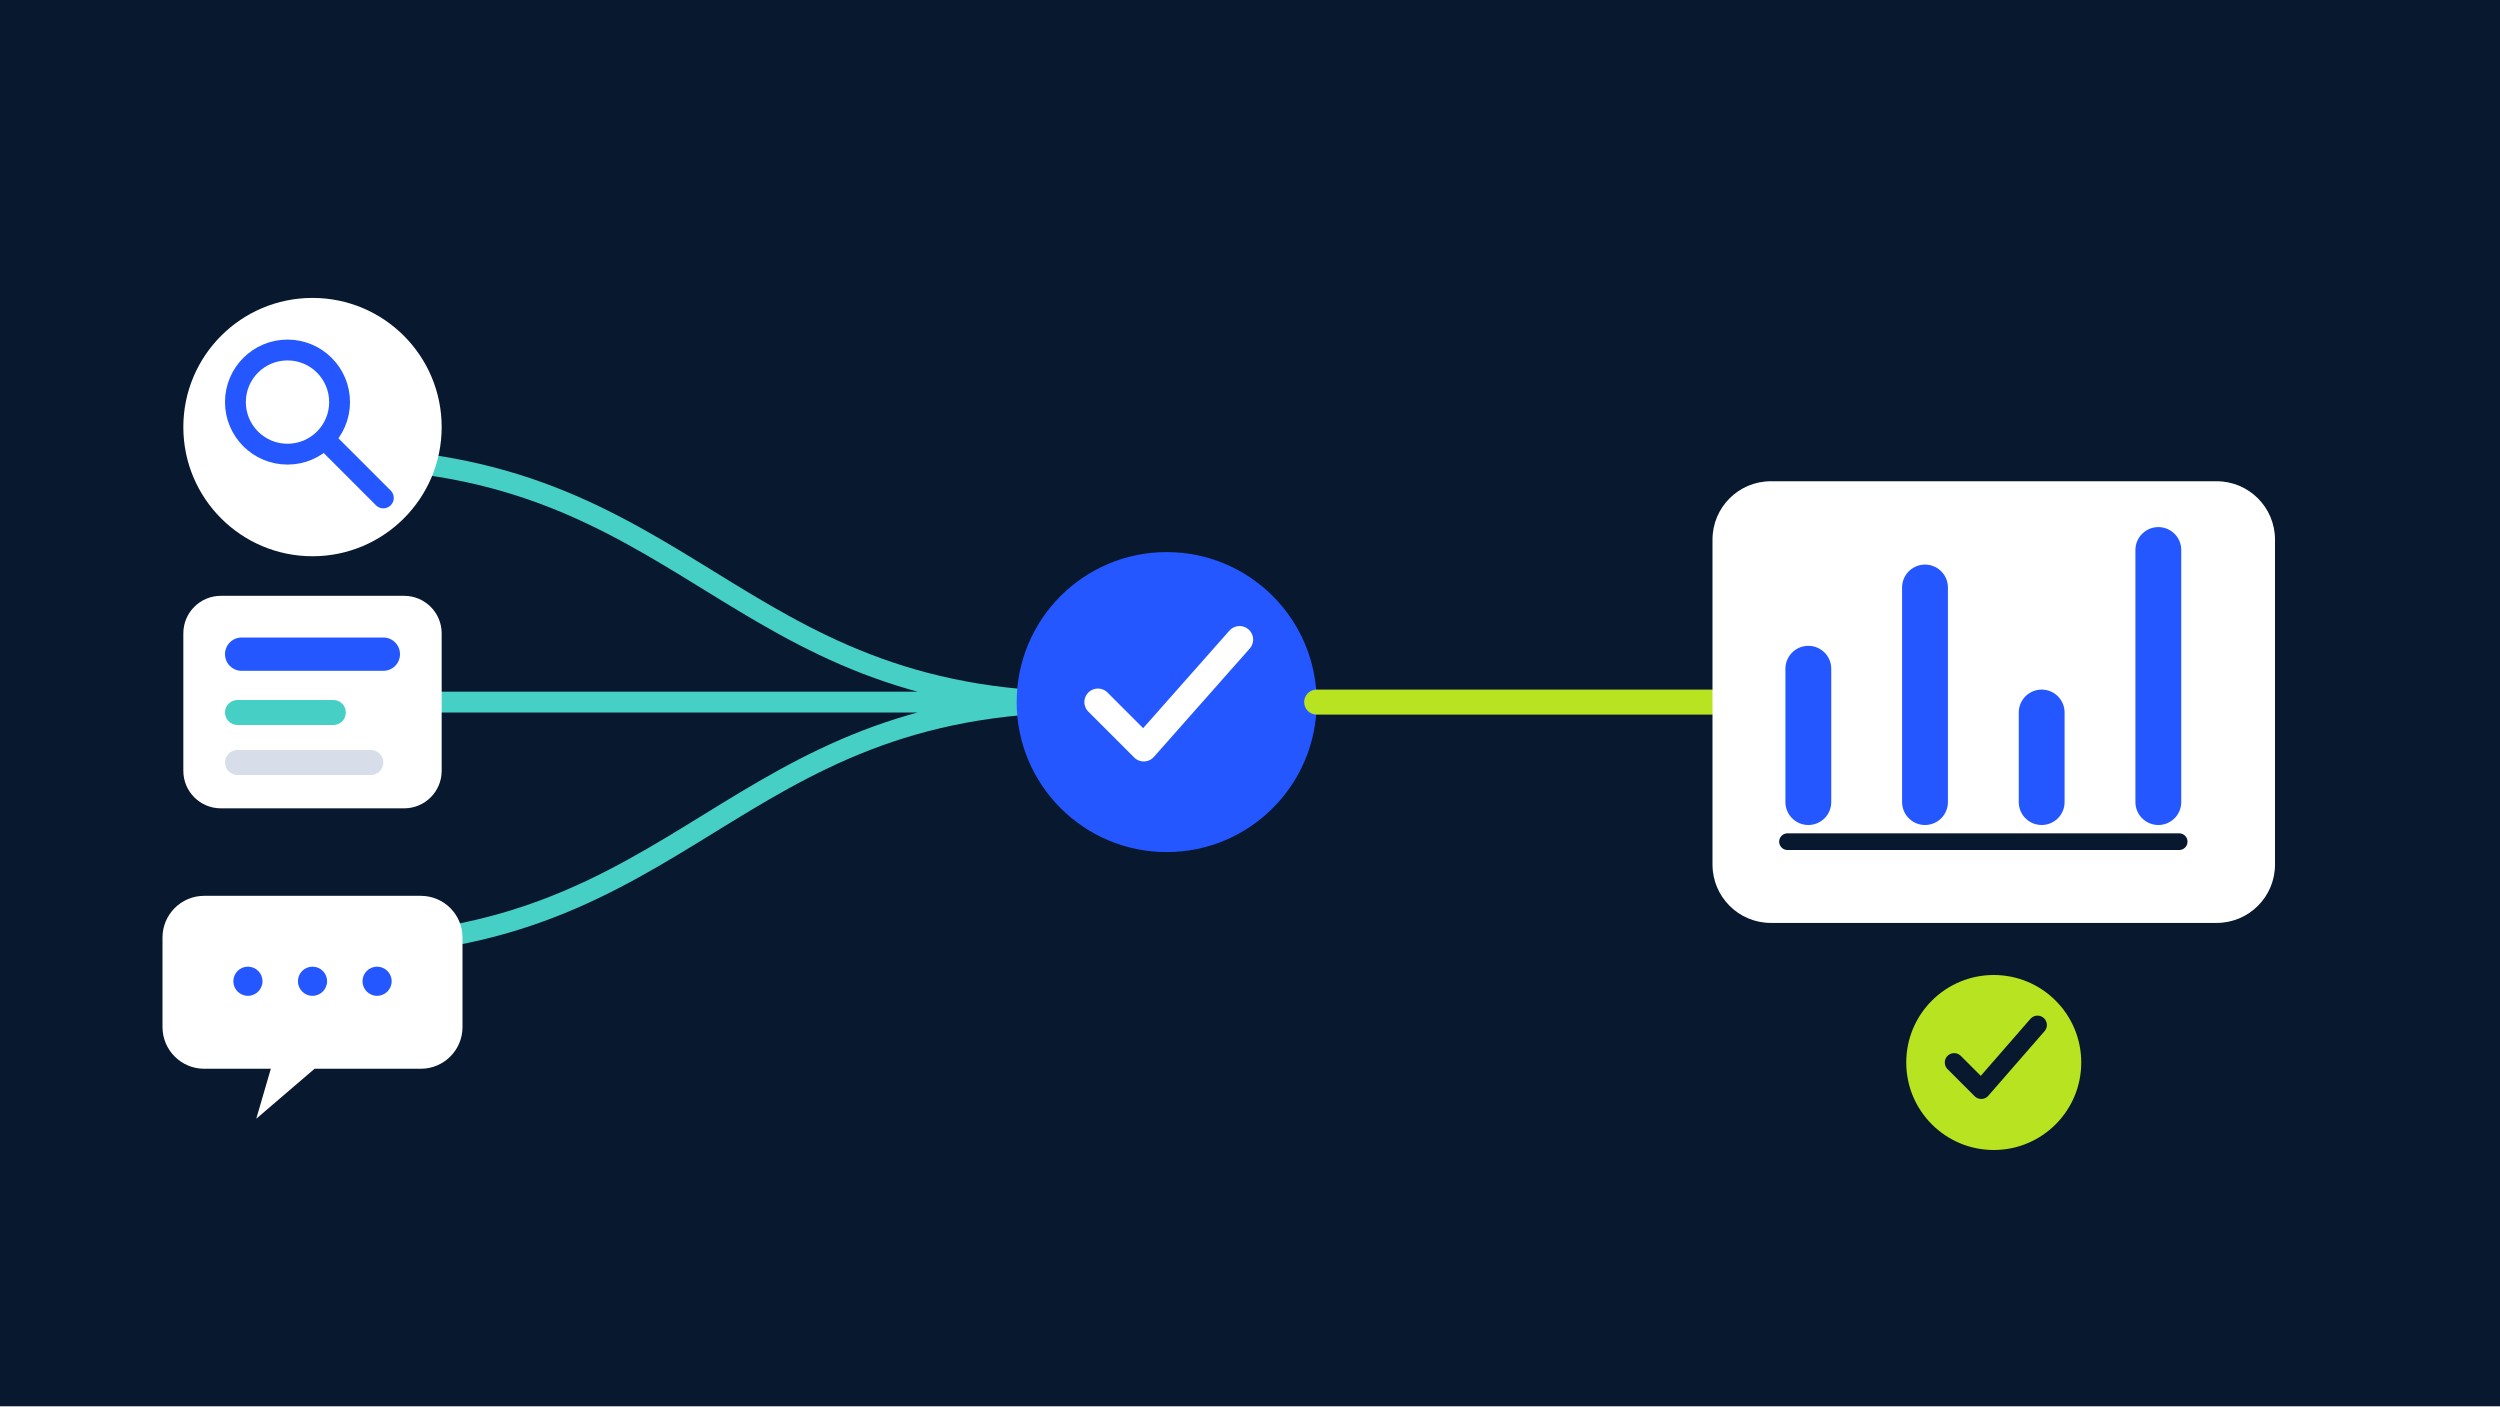
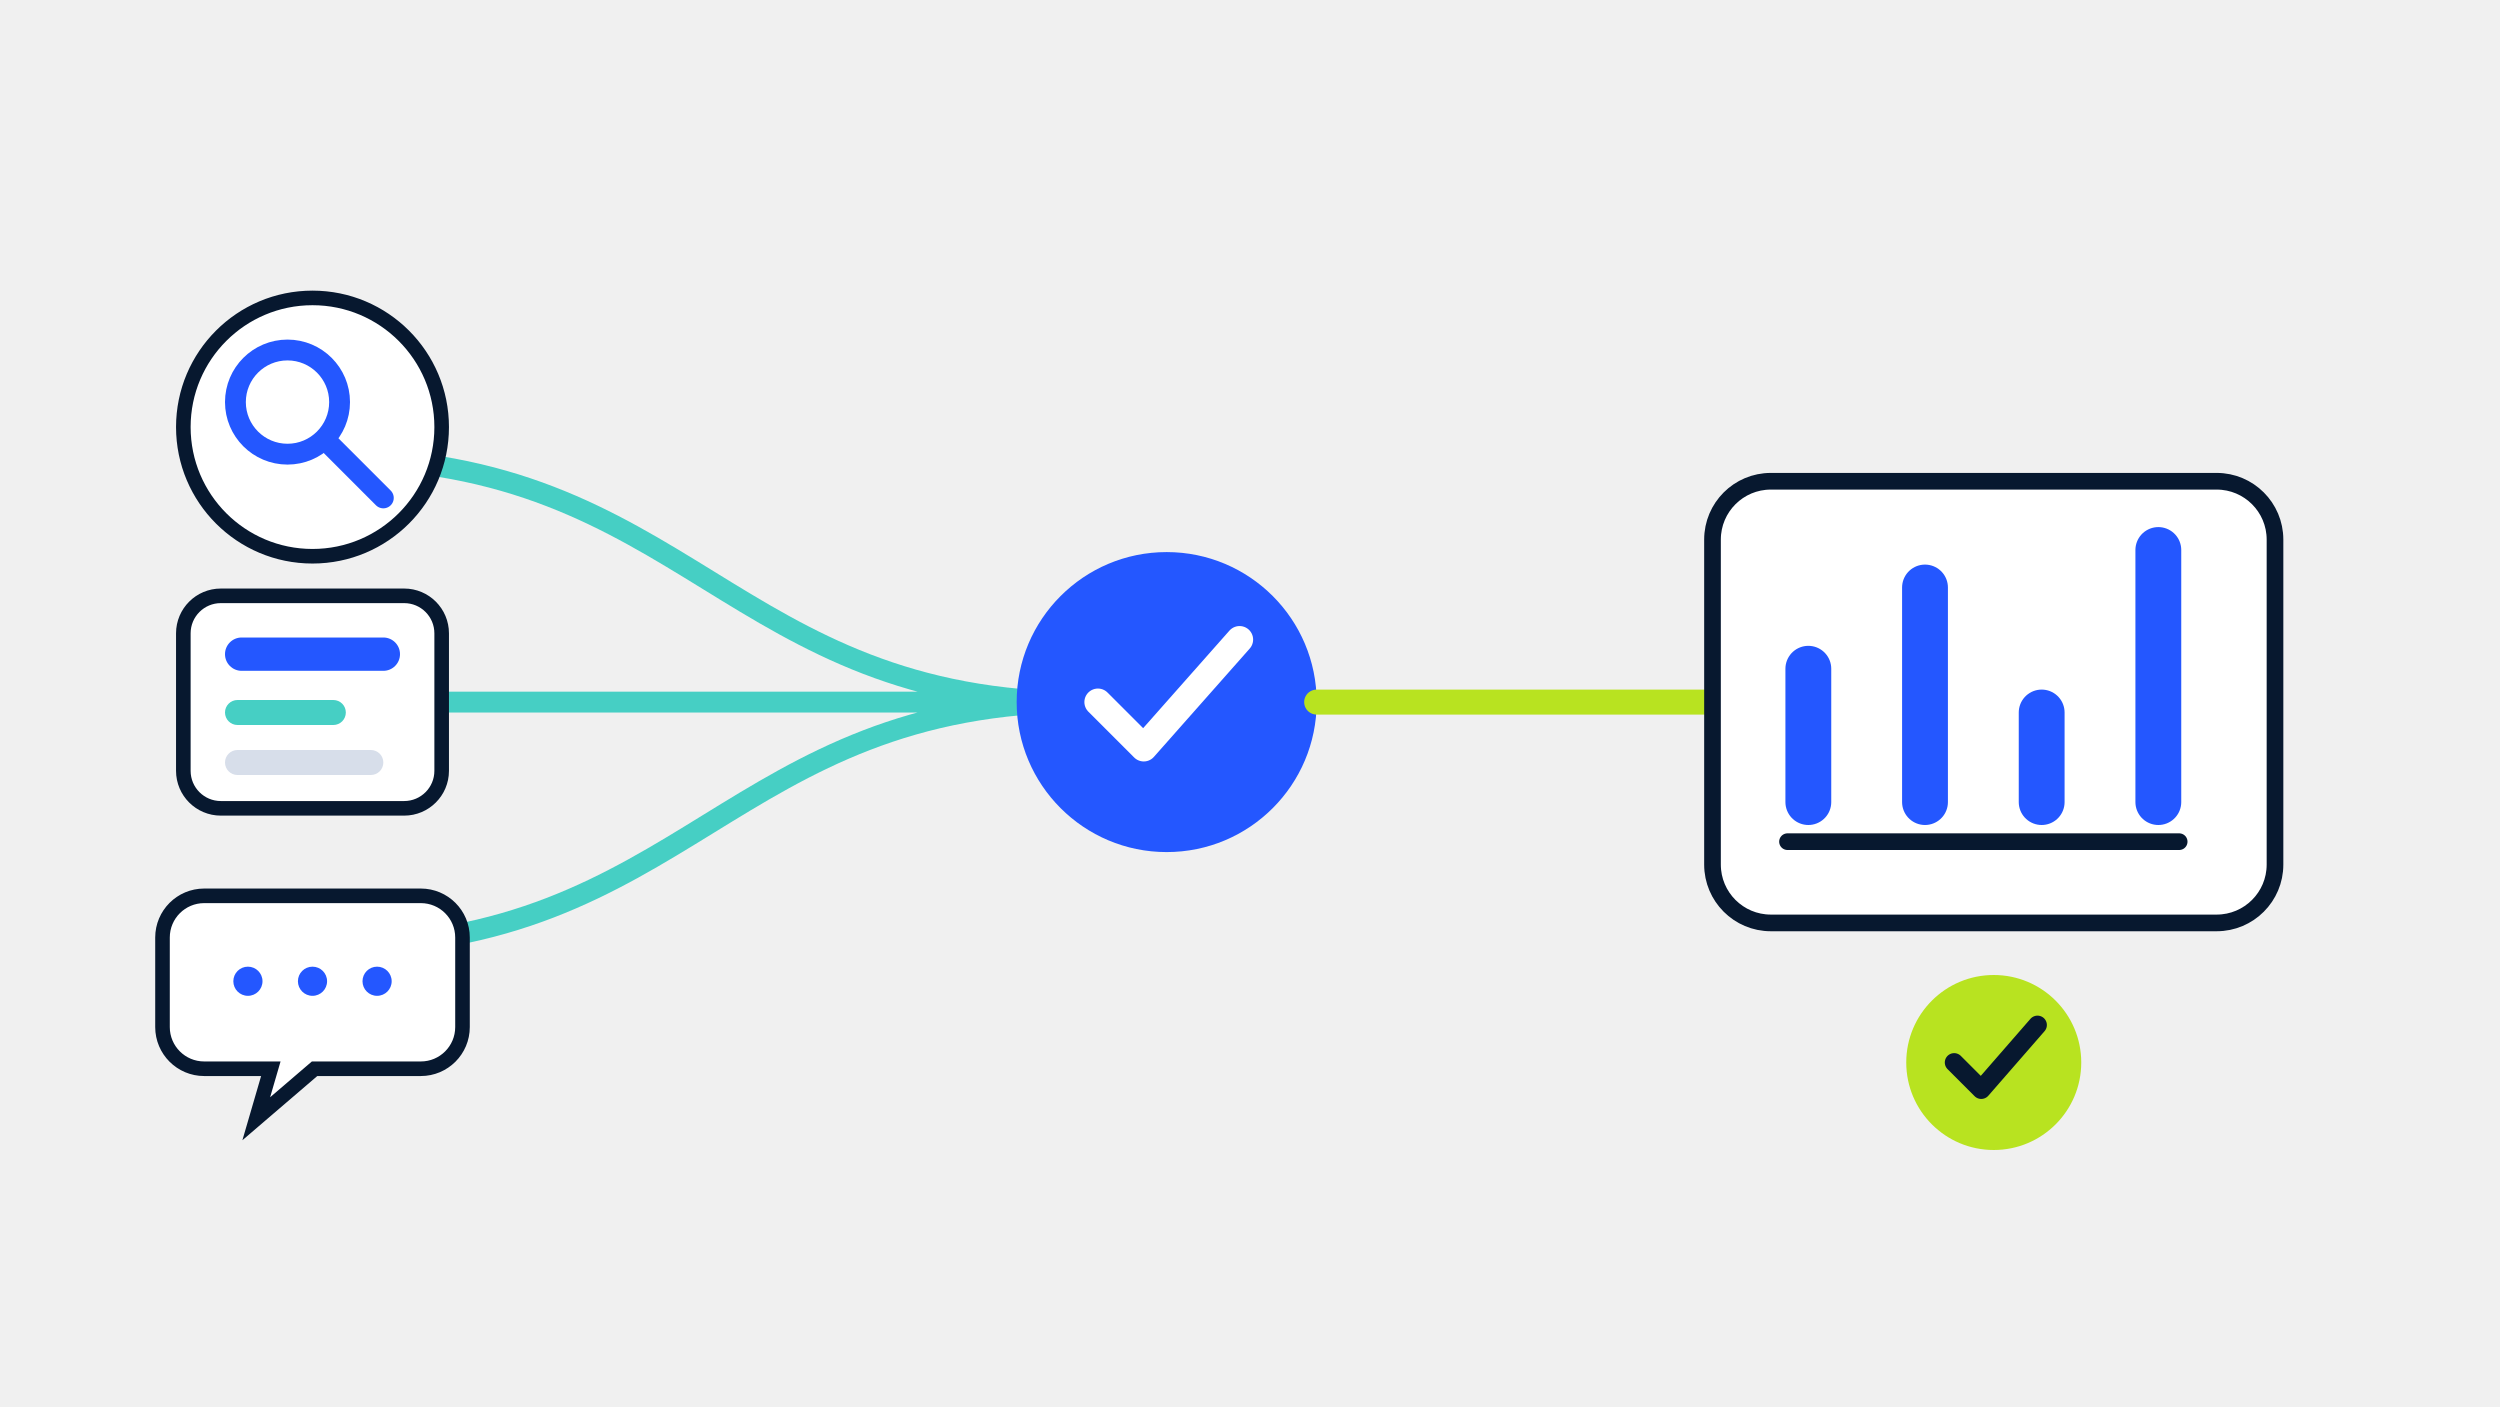
<svg xmlns="http://www.w3.org/2000/svg" viewBox="0 0 1200 675" role="img" aria-labelledby="title desc">
-   <rect width="1200" height="675" fill="#07182f" />
  <path d="M160 220C330 220 350 337 520 337M160 337H520M160 454C330 454 350 337 520 337" fill="none" stroke="#46cfc4" stroke-width="10" stroke-linecap="round" />
-   <circle cx="150" cy="205" r="62" fill="#fff" />
+   <circle cx="150" cy="205" r="62" fill="#fff" stroke="#07182f" stroke-width="7" />
  <circle cx="138" cy="193" r="25" fill="none" stroke="#2457ff" stroke-width="10" />
  <path d="m157 212 27 27" stroke="#2457ff" stroke-width="10" stroke-linecap="round" />
-   <rect x="88" y="286" width="124" height="102" rx="18" fill="#fff" />
+   <rect x="88" y="286" width="124" height="102" rx="18" fill="#fff" stroke="#07182f" stroke-width="7" />
  <rect x="108" y="306" width="84" height="16" rx="8" fill="#2457ff" />
  <rect x="108" y="336" width="58" height="12" rx="6" fill="#46cfc4" />
  <rect x="108" y="360" width="76" height="12" rx="6" fill="#d7deea" />
-   <path d="M98 430h104a20 20 0 0 1 20 20v43a20 20 0 0 1-20 20h-51l-28 24 7-24H98a20 20 0 0 1-20-20v-43a20 20 0 0 1 20-20Z" fill="#fff" />
+   <path d="M98 430h104a20 20 0 0 1 20 20v43a20 20 0 0 1-20 20h-51l-28 24 7-24H98a20 20 0 0 1-20-20v-43a20 20 0 0 1 20-20Z" fill="#fff" stroke="#07182f" stroke-width="7" />
  <circle cx="119" cy="471" r="7" fill="#2457ff" />
  <circle cx="150" cy="471" r="7" fill="#2457ff" />
  <circle cx="181" cy="471" r="7" fill="#2457ff" />
  <circle cx="560" cy="337" r="72" fill="#2457ff" />
  <path d="m527 337 22 22 46-52" fill="none" stroke="#fff" stroke-width="13" stroke-linecap="round" stroke-linejoin="round" />
  <path d="M632 337h190" stroke="#b8e320" stroke-width="12" stroke-linecap="round" />
-   <rect x="822" y="231" width="270" height="212" rx="28" fill="#fff" />
+   <rect x="822" y="231" width="270" height="212" rx="28" fill="#fff" stroke="#07182f" stroke-width="8" />
  <path d="M868 385V321M924 385V282M980 385V342M1036 385V264" stroke="#2457ff" stroke-width="22" stroke-linecap="round" />
  <path d="M858 404h188" stroke="#07182f" stroke-width="8" stroke-linecap="round" />
  <circle cx="957" cy="510" r="42" fill="#b8e320" />
  <path d="m938 510 13 13 27-31" fill="none" stroke="#07182f" stroke-width="9" stroke-linecap="round" stroke-linejoin="round" />
</svg>
